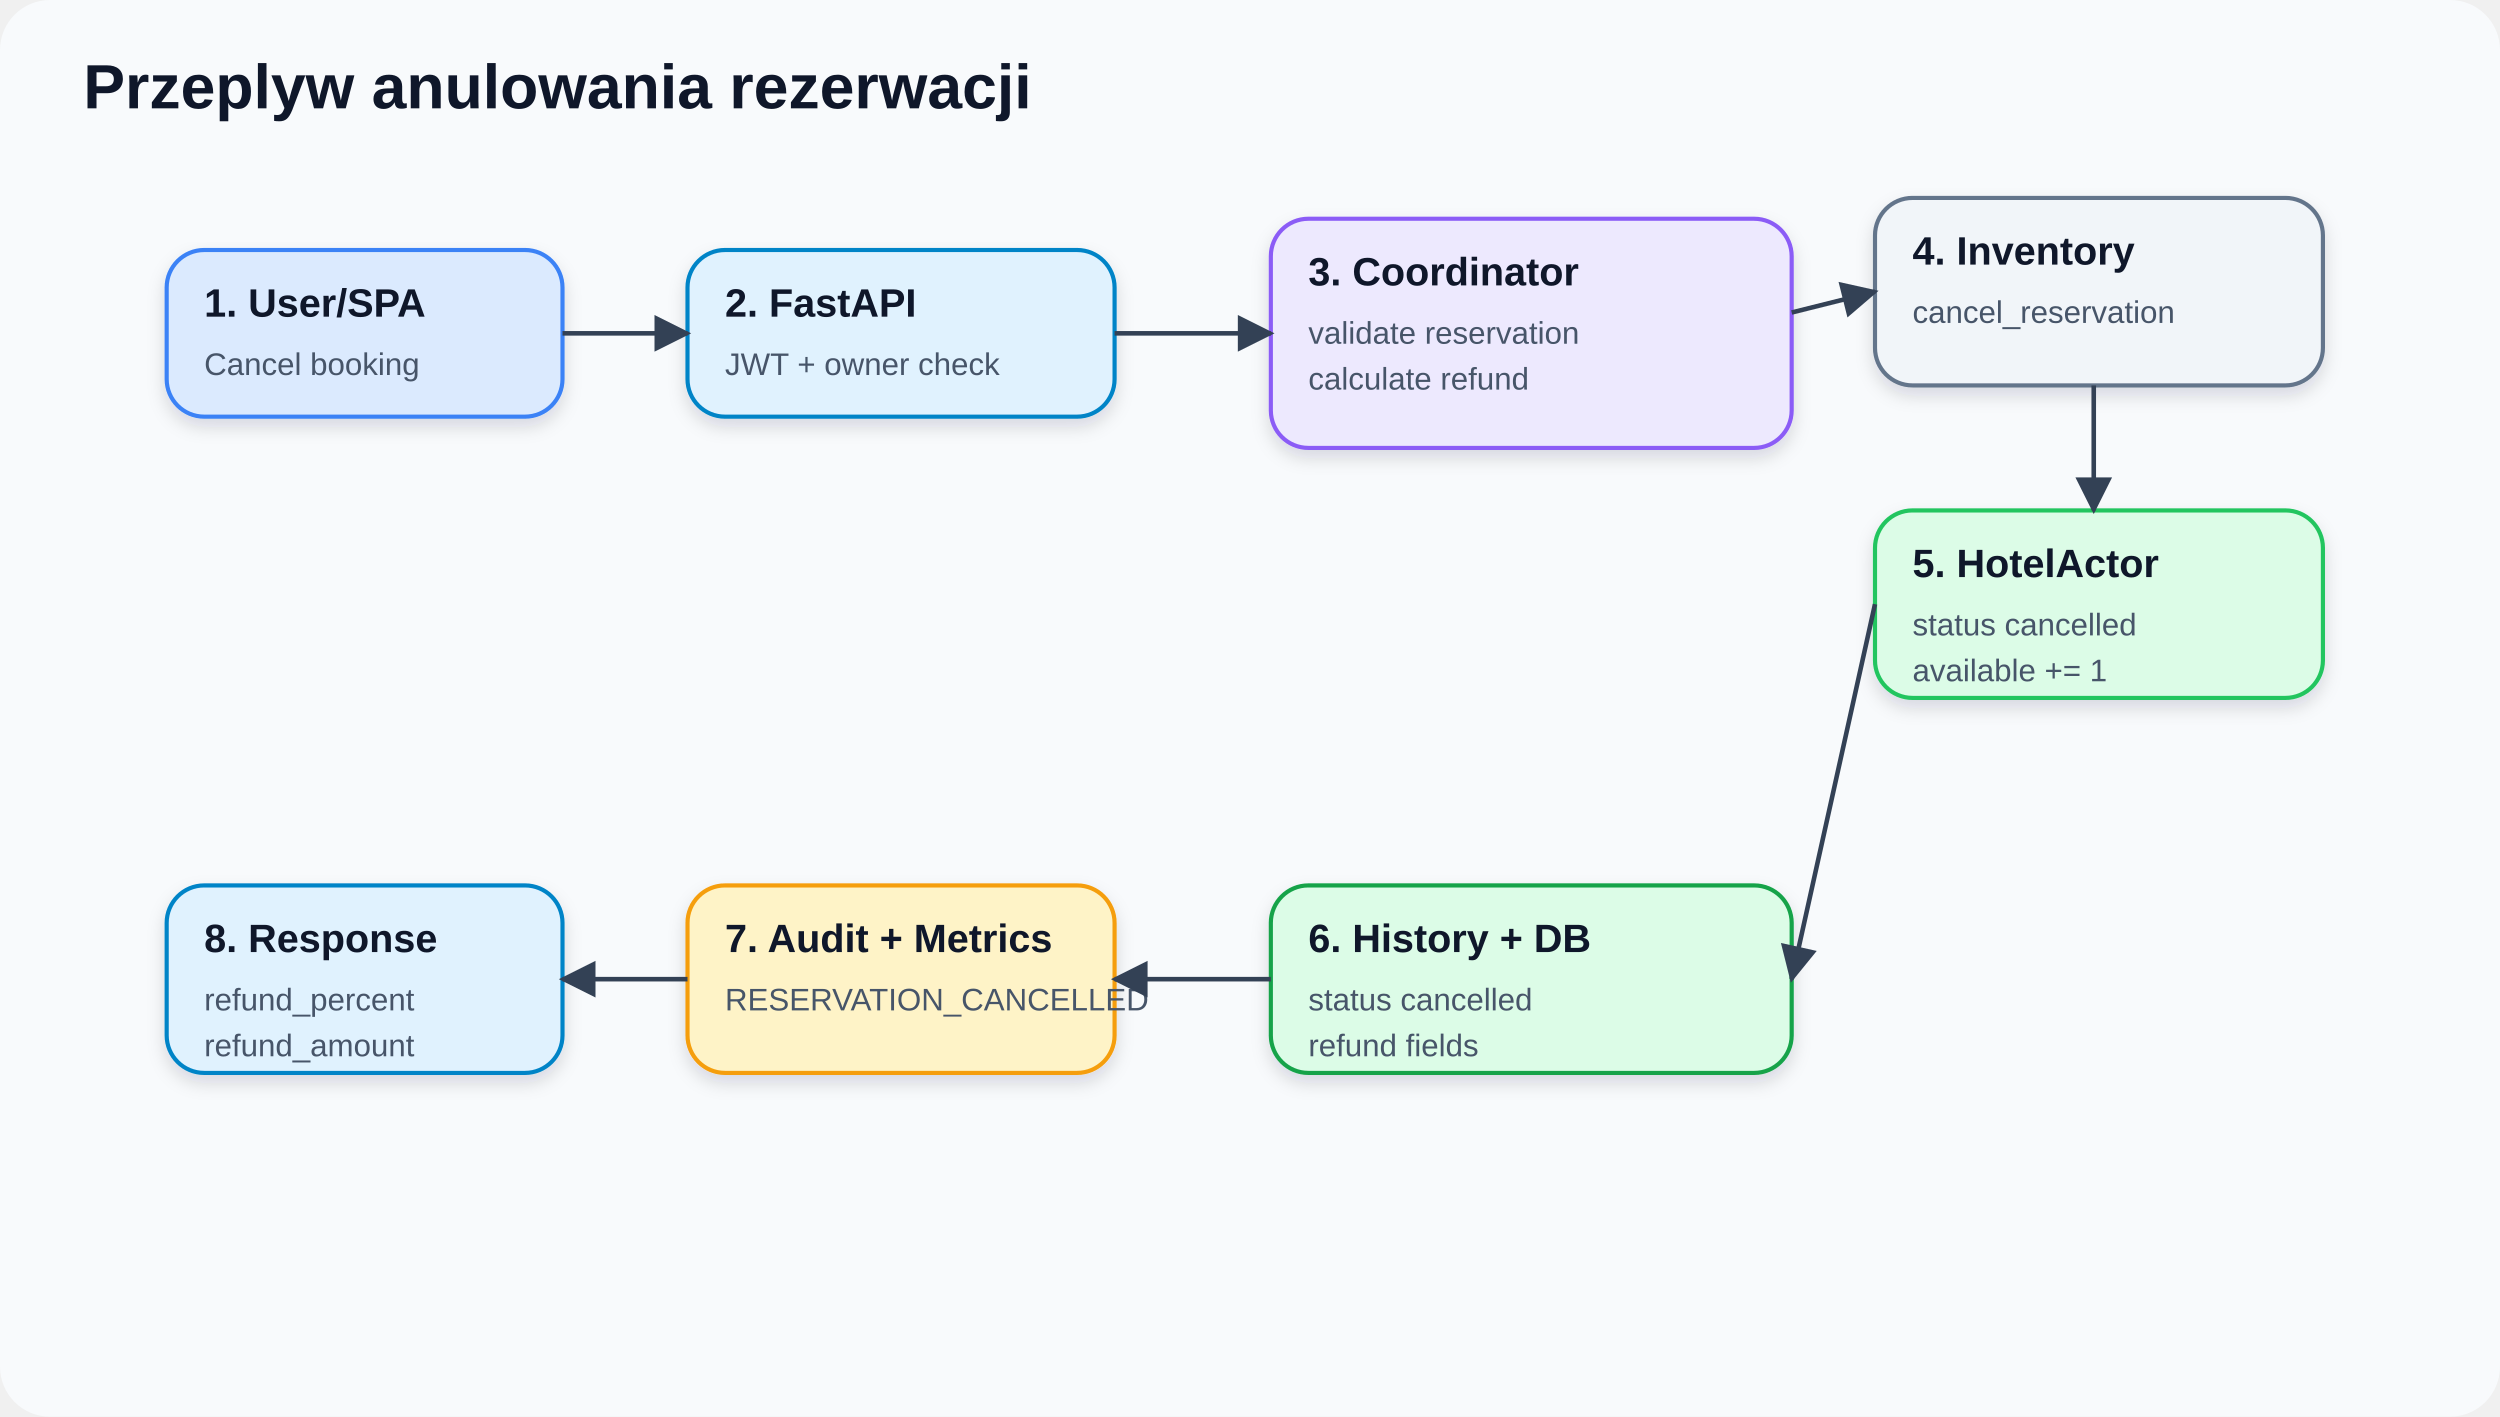
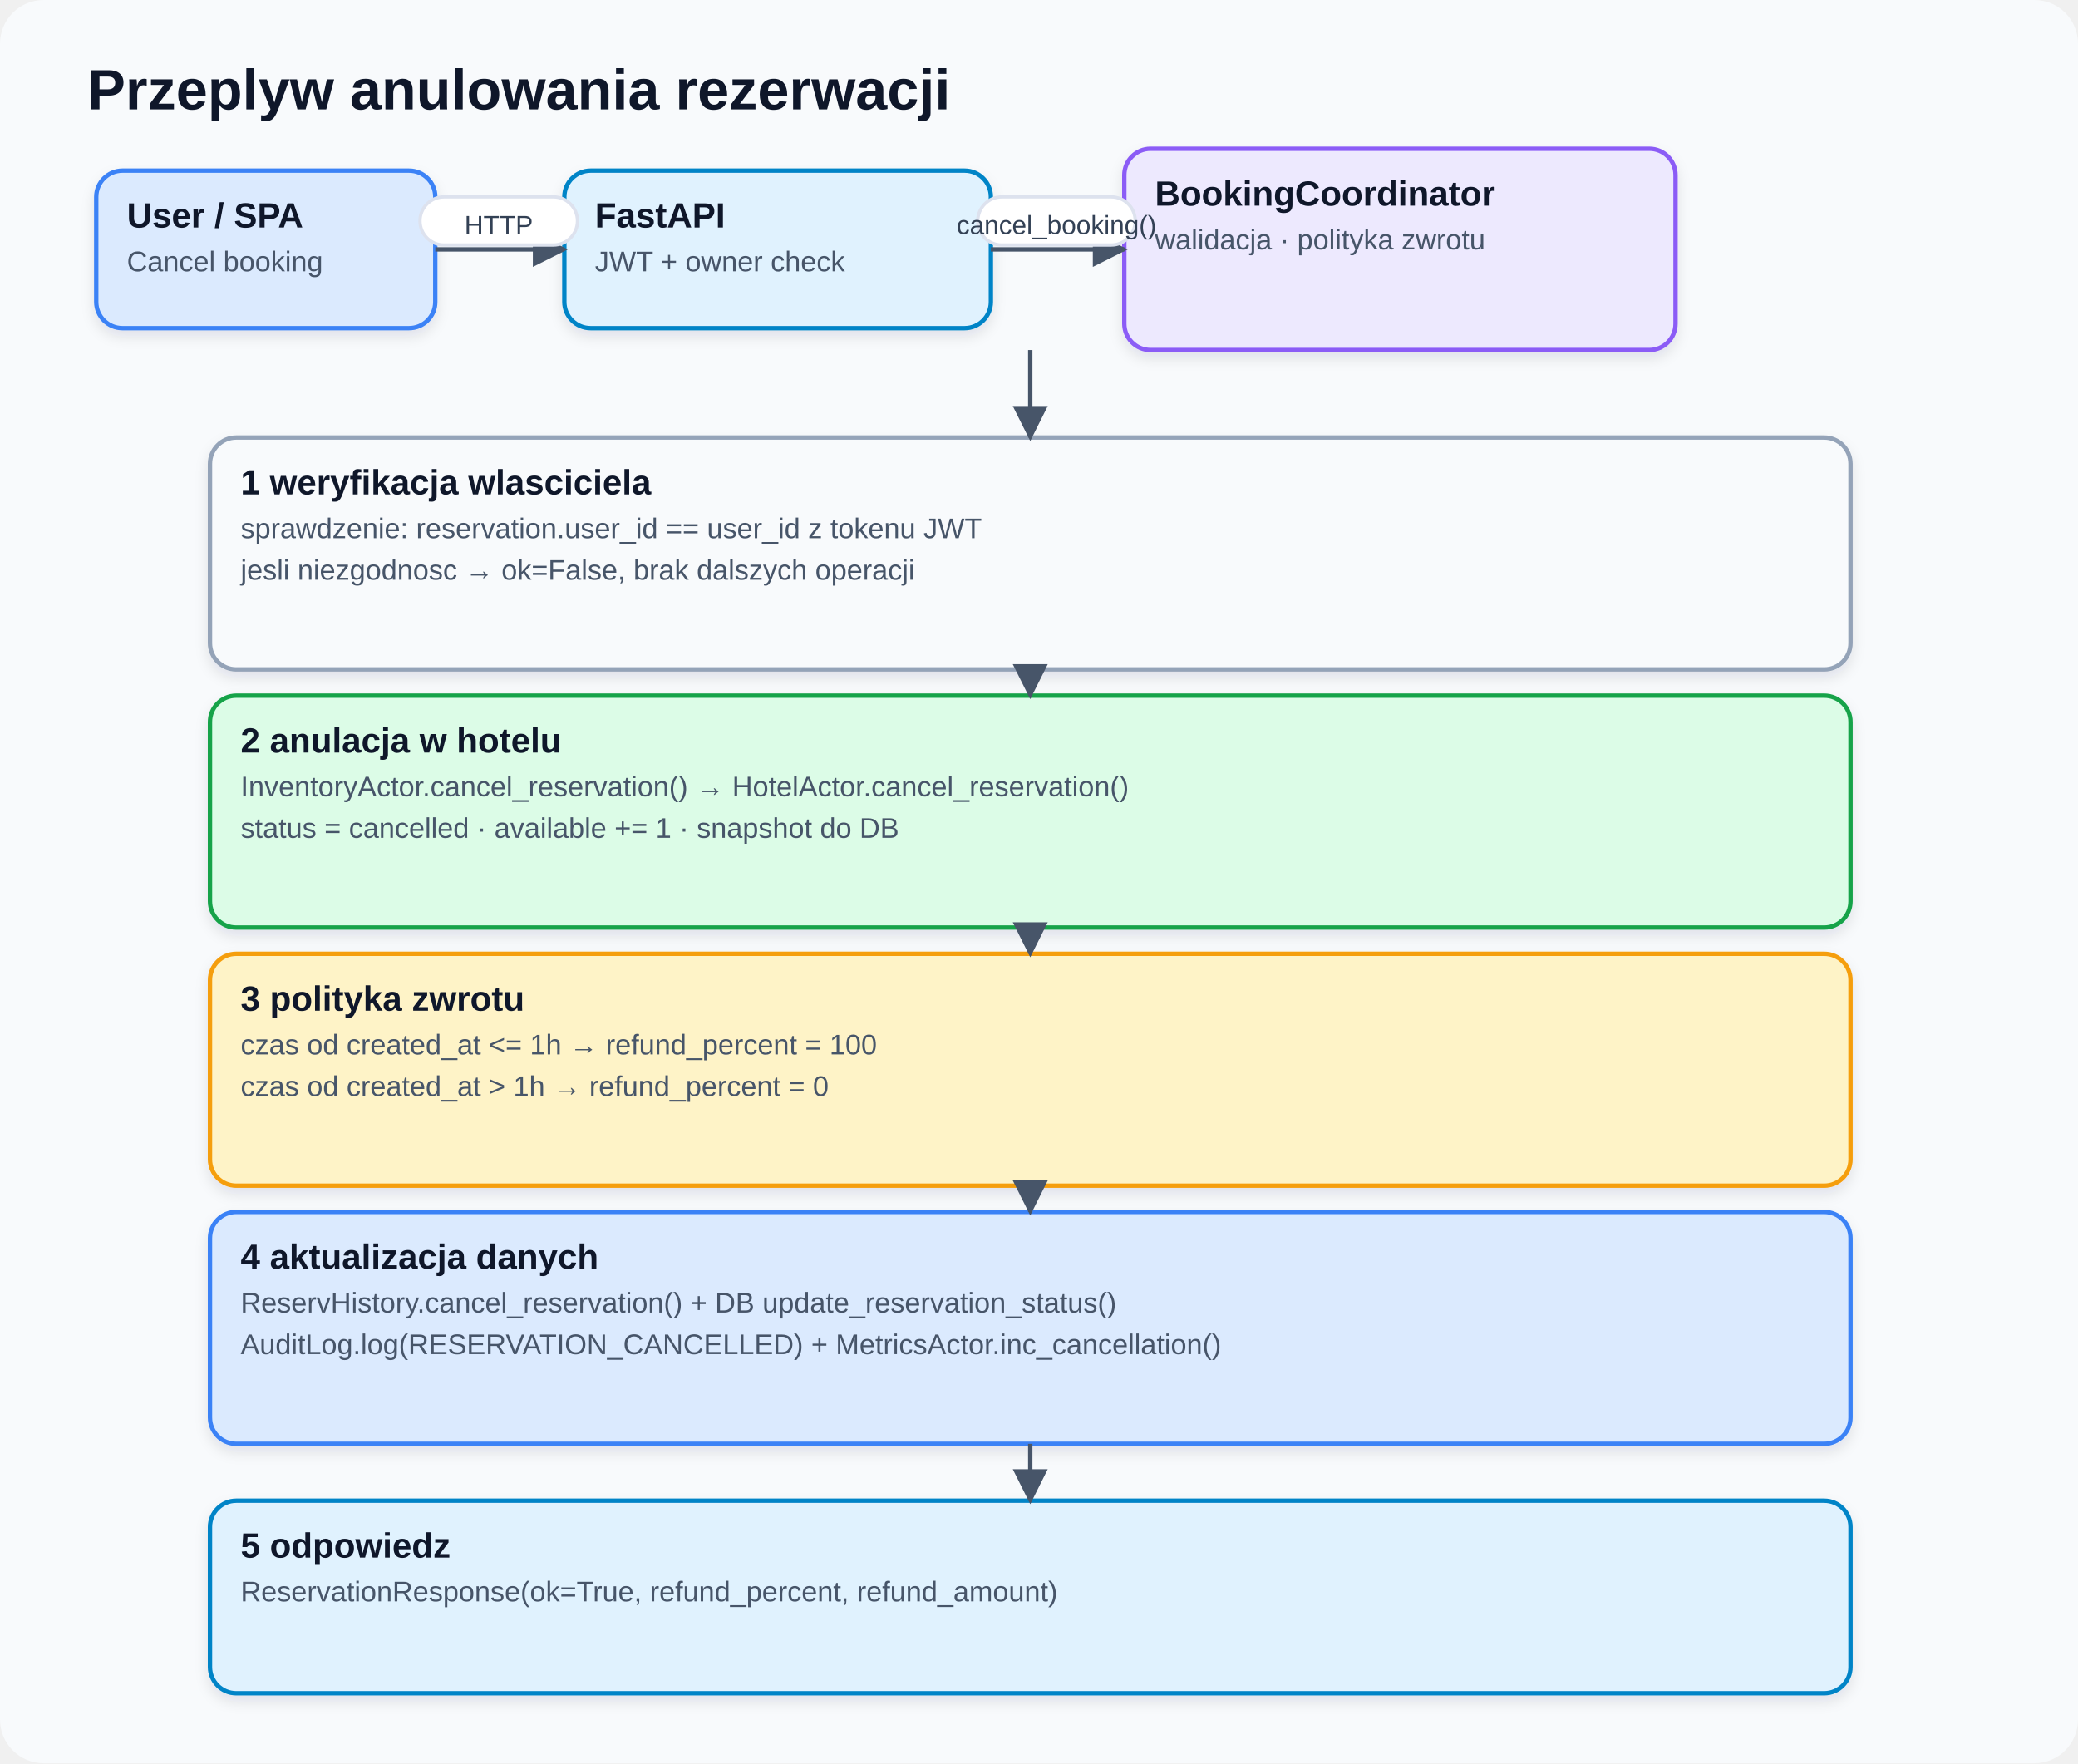
- <svg xmlns="http://www.w3.org/2000/svg" width="1200" height="680" viewBox="0 0 1200 680">
+ <svg xmlns="http://www.w3.org/2000/svg" width="950" height="806" viewBox="0 0 950 806">
  <defs>
    <marker id="arrow" viewBox="0 0 10 10" refX="9" refY="5" markerWidth="8" markerHeight="8" orient="auto-start-reverse">
-       <path d="M 0 0 L 10 5 L 0 10 z" fill="#334155" />
+       <path d="M 0 0 L 10 5 L 0 10 z" fill="#475569" />
    </marker>
-     <filter id="shadow" x="-10%" y="-10%" width="120%" height="130%">
-       <feDropShadow dx="0" dy="4" stdDeviation="4" flood-color="#0f172a" flood-opacity="0.14" />
+     <filter id="shadow" x="-8%" y="-8%" width="120%" height="130%">
+       <feDropShadow dx="0" dy="3" stdDeviation="3" flood-color="#0f172a" flood-opacity="0.10" />
    </filter>
  </defs>
-   <rect width="100%" height="100%" rx="24" fill="#f8fafc" />
-   <text x="40" y="52" font-family="Segoe UI, Arial" font-size="30" font-weight="700" fill="#0f172a">Przeplyw anulowania rezerwacji</text>
-   <rect x="80" y="120" width="190" height="80" rx="18" fill="#dbeafe" stroke="#3b82f6" stroke-width="2" filter="url(#shadow)" />
-   <text x="98" y="152" font-family="Segoe UI, Arial" font-size="19" font-weight="700" fill="#0f172a">1. User/SPA</text>
-   <text x="98" y="180" font-family="Segoe UI, Arial" font-size="15" fill="#475569">Cancel booking</text>
-   <rect x="330" y="120" width="205" height="80" rx="18" fill="#e0f2fe" stroke="#0284c7" stroke-width="2" filter="url(#shadow)" />
-   <text x="348" y="152" font-family="Segoe UI, Arial" font-size="19" font-weight="700" fill="#0f172a">2. FastAPI</text>
-   <text x="348" y="180" font-family="Segoe UI, Arial" font-size="15" fill="#475569">JWT + owner check</text>
-   <rect x="610" y="105" width="250" height="110" rx="18" fill="#ede9fe" stroke="#8b5cf6" stroke-width="2" filter="url(#shadow)" />
-   <text x="628" y="137" font-family="Segoe UI, Arial" font-size="19" font-weight="700" fill="#0f172a">3. Coordinator</text>
-   <text x="628" y="165" font-family="Segoe UI, Arial" font-size="15" fill="#475569">validate reservation</text>
-   <text x="628" y="187" font-family="Segoe UI, Arial" font-size="15" fill="#475569">calculate refund</text>
-   <rect x="900" y="95" width="215" height="90" rx="18" fill="#f1f5f9" stroke="#64748b" stroke-width="2" filter="url(#shadow)" />
-   <text x="918" y="127" font-family="Segoe UI, Arial" font-size="19" font-weight="700" fill="#0f172a">4. Inventory</text>
-   <text x="918" y="155" font-family="Segoe UI, Arial" font-size="15" fill="#475569">cancel_reservation</text>
-   <rect x="900" y="245" width="215" height="90" rx="18" fill="#dcfce7" stroke="#22c55e" stroke-width="2" filter="url(#shadow)" />
-   <text x="918" y="277" font-family="Segoe UI, Arial" font-size="19" font-weight="700" fill="#0f172a">5. HotelActor</text>
-   <text x="918" y="305" font-family="Segoe UI, Arial" font-size="15" fill="#475569">status cancelled</text>
-   <text x="918" y="327" font-family="Segoe UI, Arial" font-size="15" fill="#475569">available += 1</text>
-   <rect x="610" y="425" width="250" height="90" rx="18" fill="#dcfce7" stroke="#16a34a" stroke-width="2" filter="url(#shadow)" />
-   <text x="628" y="457" font-family="Segoe UI, Arial" font-size="19" font-weight="700" fill="#0f172a">6. History + DB</text>
-   <text x="628" y="485" font-family="Segoe UI, Arial" font-size="15" fill="#475569">status cancelled</text>
-   <text x="628" y="507" font-family="Segoe UI, Arial" font-size="15" fill="#475569">refund fields</text>
-   <rect x="330" y="425" width="205" height="90" rx="18" fill="#fef3c7" stroke="#f59e0b" stroke-width="2" filter="url(#shadow)" />
-   <text x="348" y="457" font-family="Segoe UI, Arial" font-size="19" font-weight="700" fill="#0f172a">7. Audit + Metrics</text>
-   <text x="348" y="485" font-family="Segoe UI, Arial" font-size="15" fill="#475569">RESERVATION_CANCELLED</text>
-   <rect x="80" y="425" width="190" height="90" rx="18" fill="#e0f2fe" stroke="#0284c7" stroke-width="2" filter="url(#shadow)" />
-   <text x="98" y="457" font-family="Segoe UI, Arial" font-size="19" font-weight="700" fill="#0f172a">8. Response</text>
-   <text x="98" y="485" font-family="Segoe UI, Arial" font-size="15" fill="#475569">refund_percent</text>
-   <text x="98" y="507" font-family="Segoe UI, Arial" font-size="15" fill="#475569">refund_amount</text>
-   <line x1="270" y1="160" x2="330" y2="160" stroke="#334155" stroke-width="2.2" marker-end="url(#arrow)" />
-   <line x1="535" y1="160" x2="610" y2="160" stroke="#334155" stroke-width="2.2" marker-end="url(#arrow)" />
-   <line x1="860" y1="150" x2="900" y2="140" stroke="#334155" stroke-width="2.2" marker-end="url(#arrow)" />
-   <line x1="1005" y1="185" x2="1005" y2="245" stroke="#334155" stroke-width="2.2" marker-end="url(#arrow)" />
-   <line x1="900" y1="290" x2="860" y2="470" stroke="#334155" stroke-width="2.2" marker-end="url(#arrow)" />
-   <line x1="610" y1="470" x2="535" y2="470" stroke="#334155" stroke-width="2.2" marker-end="url(#arrow)" />
-   <line x1="330" y1="470" x2="270" y2="470" stroke="#334155" stroke-width="2.2" marker-end="url(#arrow)" />
+   <rect width="100%" height="100%" rx="20" fill="#f8fafc" />
+   <text x="40" y="50" font-family="Segoe UI, Arial" font-size="26" font-weight="700" fill="#0f172a">Przeplyw anulowania rezerwacji</text>
+   <rect x="44" y="78" width="155" height="72" rx="12" fill="#dbeafe" stroke="#3b82f6" stroke-width="2" filter="url(#shadow)" />
+   <text x="58" y="104" font-family="Segoe UI,Arial" font-size="16" font-weight="700" fill="#0f172a">User / SPA</text>
+   <text x="58" y="124" font-family="Segoe UI,Arial" font-size="13" fill="#475569">Cancel booking</text>
+   <rect x="258" y="78" width="195" height="72" rx="12" fill="#e0f2fe" stroke="#0284c7" stroke-width="2" filter="url(#shadow)" />
+   <text x="272" y="104" font-family="Segoe UI,Arial" font-size="16" font-weight="700" fill="#0f172a">FastAPI</text>
+   <text x="272" y="124" font-family="Segoe UI,Arial" font-size="13" fill="#475569">JWT + owner check</text>
+   <rect x="514" y="68" width="252" height="92" rx="12" fill="#ede9fe" stroke="#8b5cf6" stroke-width="2" filter="url(#shadow)" />
+   <text x="528" y="94" font-family="Segoe UI,Arial" font-size="16" font-weight="700" fill="#0f172a">BookingCoordinator</text>
+   <text x="528" y="114" font-family="Segoe UI,Arial" font-size="13" fill="#475569">walidacja · polityka zwrotu</text>
+   <path d="M 199,114 L 258,114" stroke="#475569" stroke-width="2" fill="none" marker-end="url(#arrow)" />
+   <rect x="192" y="90" width="72" height="22" rx="11" fill="#fff" stroke="#dde2ee" stroke-width="1.5" />
+   <text x="228" y="107" text-anchor="middle" font-family="Segoe UI,Arial" font-size="12" fill="#334155">HTTP</text>
+   <path d="M 453,114 L 514,114" stroke="#475569" stroke-width="2" fill="none" marker-end="url(#arrow)" />
+   <rect x="447" y="90" width="72" height="22" rx="11" fill="#fff" stroke="#dde2ee" stroke-width="1.5" />
+   <text x="483" y="107" text-anchor="middle" font-family="Segoe UI,Arial" font-size="12" fill="#334155">cancel_booking()</text>
+   <rect x="96" y="200" width="750" height="106" rx="12" fill="#f8fafc" stroke="#94a3b8" stroke-width="2" filter="url(#shadow)" />
+   <text x="110" y="226" font-family="Segoe UI,Arial" font-size="16" font-weight="700" fill="#0f172a">1  weryfikacja wlasciciela</text>
+   <text x="110" y="246" font-family="Segoe UI,Arial" font-size="13" fill="#475569">sprawdzenie: reservation.user_id == user_id z tokenu JWT</text>
+   <text x="110" y="265" font-family="Segoe UI,Arial" font-size="13" fill="#475569">jesli niezgodnosc → ok=False, brak dalszych operacji</text>
+   <path d="M 471,160 L 471,200" stroke="#475569" stroke-width="2" fill="none" marker-end="url(#arrow)" />
+   <rect x="96" y="318" width="750" height="106" rx="12" fill="#dcfce7" stroke="#16a34a" stroke-width="2" filter="url(#shadow)" />
+   <text x="110" y="344" font-family="Segoe UI,Arial" font-size="16" font-weight="700" fill="#0f172a">2  anulacja w hotelu</text>
+   <text x="110" y="364" font-family="Segoe UI,Arial" font-size="13" fill="#475569">InventoryActor.cancel_reservation() → HotelActor.cancel_reservation()</text>
+   <text x="110" y="383" font-family="Segoe UI,Arial" font-size="13" fill="#475569">status = cancelled · available += 1 · snapshot do DB</text>
+   <path d="M 471,306 L 471,318" stroke="#475569" stroke-width="2" fill="none" marker-end="url(#arrow)" />
+   <rect x="96" y="436" width="750" height="106" rx="12" fill="#fef3c7" stroke="#f59e0b" stroke-width="2" filter="url(#shadow)" />
+   <text x="110" y="462" font-family="Segoe UI,Arial" font-size="16" font-weight="700" fill="#0f172a">3  polityka zwrotu</text>
+   <text x="110" y="482" font-family="Segoe UI,Arial" font-size="13" fill="#475569">czas od created_at &lt;= 1h → refund_percent = 100</text>
+   <text x="110" y="501" font-family="Segoe UI,Arial" font-size="13" fill="#475569">czas od created_at &gt; 1h  → refund_percent = 0</text>
+   <path d="M 471,424 L 471,436" stroke="#475569" stroke-width="2" fill="none" marker-end="url(#arrow)" />
+   <rect x="96" y="554" width="750" height="106" rx="12" fill="#dbeafe" stroke="#3b82f6" stroke-width="2" filter="url(#shadow)" />
+   <text x="110" y="580" font-family="Segoe UI,Arial" font-size="16" font-weight="700" fill="#0f172a">4  aktualizacja danych</text>
+   <text x="110" y="600" font-family="Segoe UI,Arial" font-size="13" fill="#475569">ReservHistory.cancel_reservation() + DB update_reservation_status()</text>
+   <text x="110" y="619" font-family="Segoe UI,Arial" font-size="13" fill="#475569">AuditLog.log(RESERVATION_CANCELLED) + MetricsActor.inc_cancellation()</text>
+   <path d="M 471,542 L 471,554" stroke="#475569" stroke-width="2" fill="none" marker-end="url(#arrow)" />
+   <rect x="96" y="686" width="750" height="88" rx="12" fill="#e0f2fe" stroke="#0284c7" stroke-width="2" filter="url(#shadow)" />
+   <text x="110" y="712" font-family="Segoe UI,Arial" font-size="16" font-weight="700" fill="#0f172a">5  odpowiedz</text>
+   <text x="110" y="732" font-family="Segoe UI,Arial" font-size="13" fill="#475569">ReservationResponse(ok=True, refund_percent, refund_amount)</text>
+   <path d="M 471,660 L 471,686" stroke="#475569" stroke-width="2" fill="none" marker-end="url(#arrow)" />
</svg>
